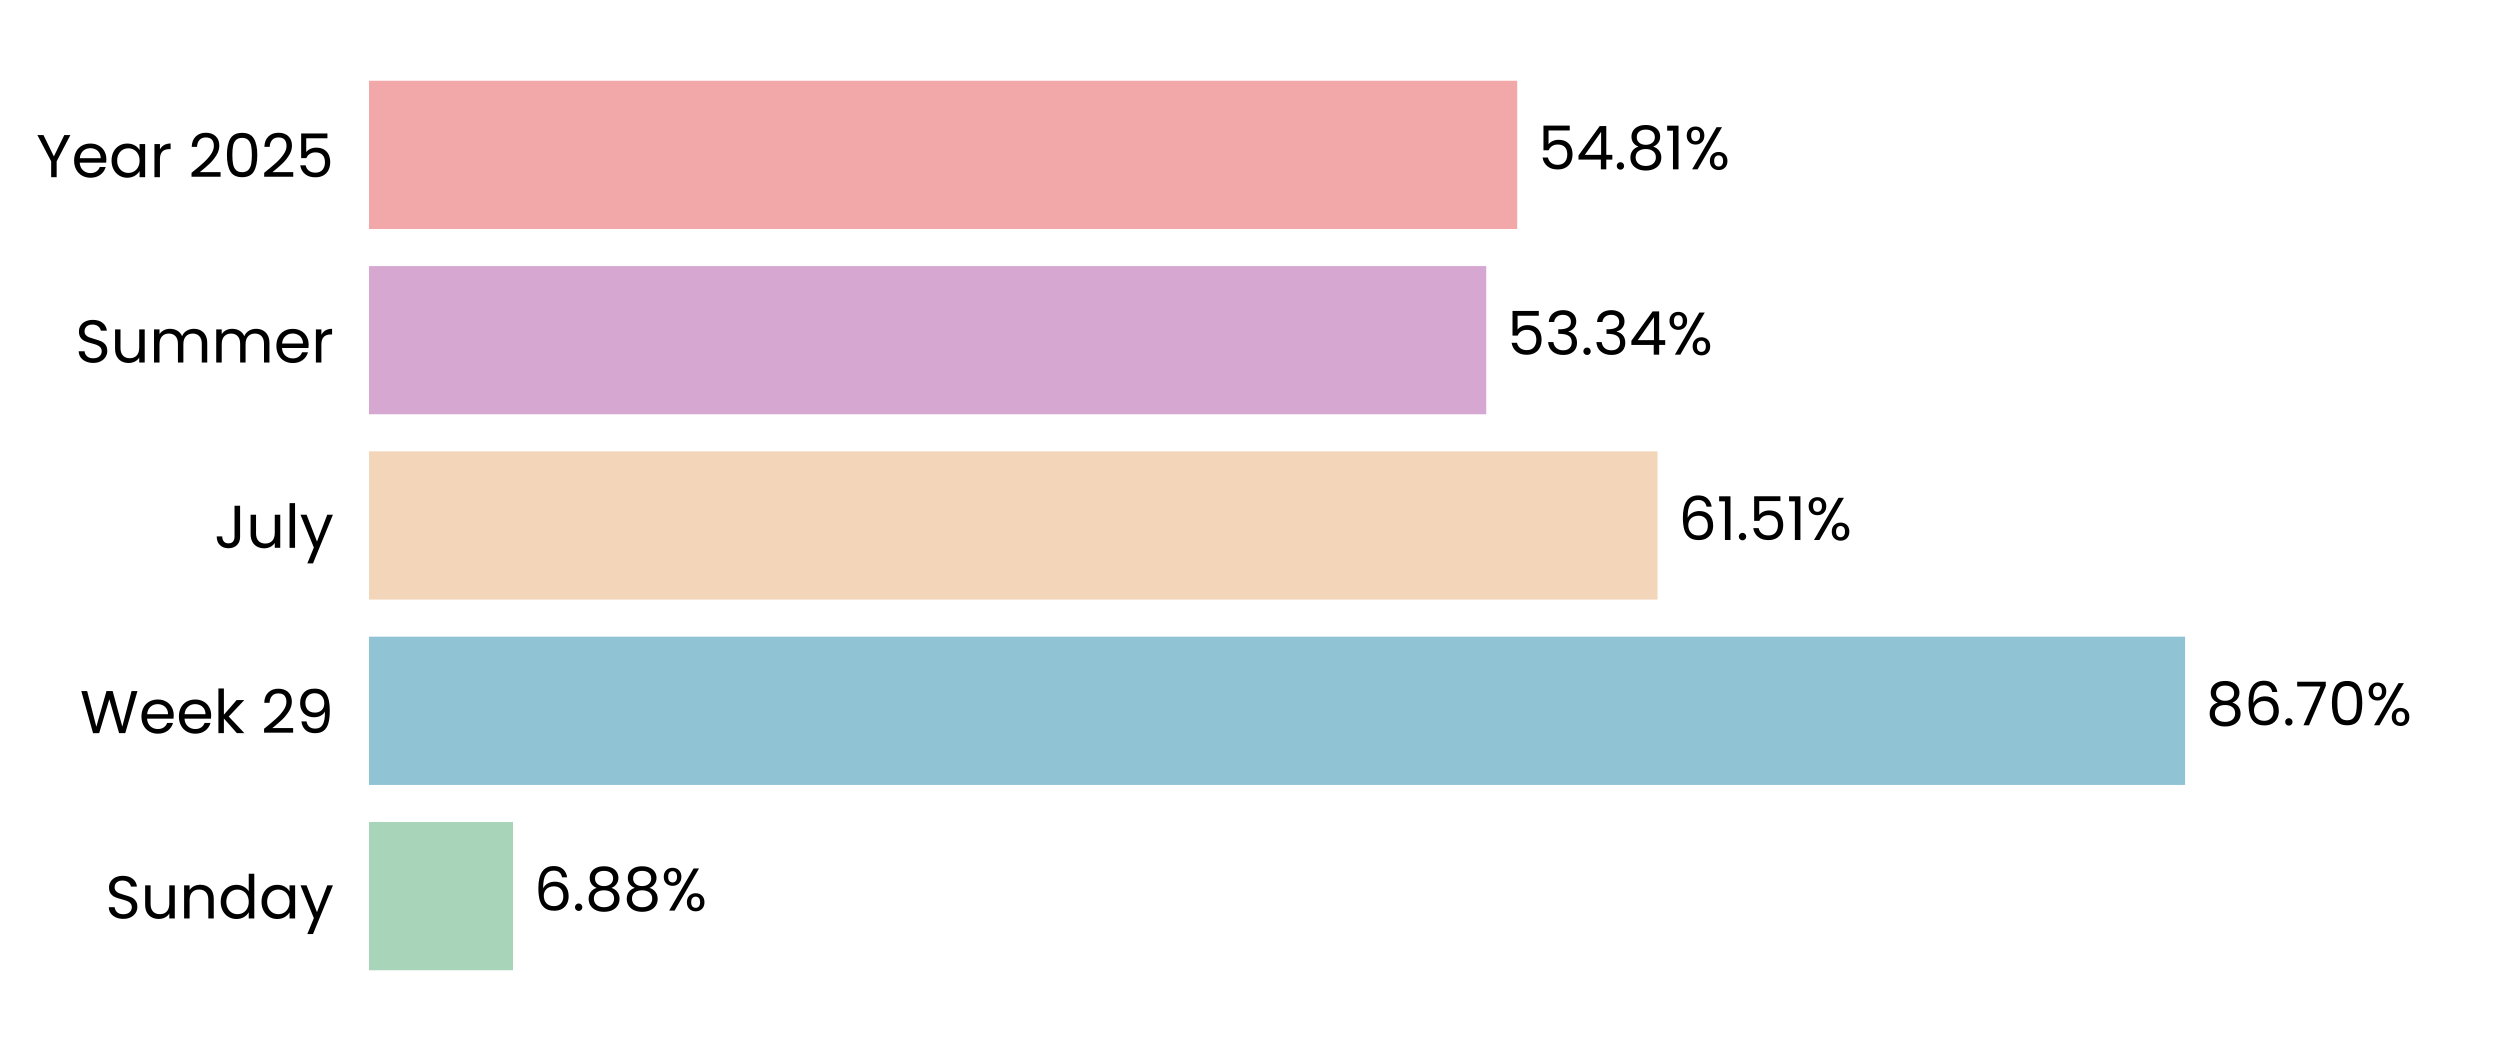
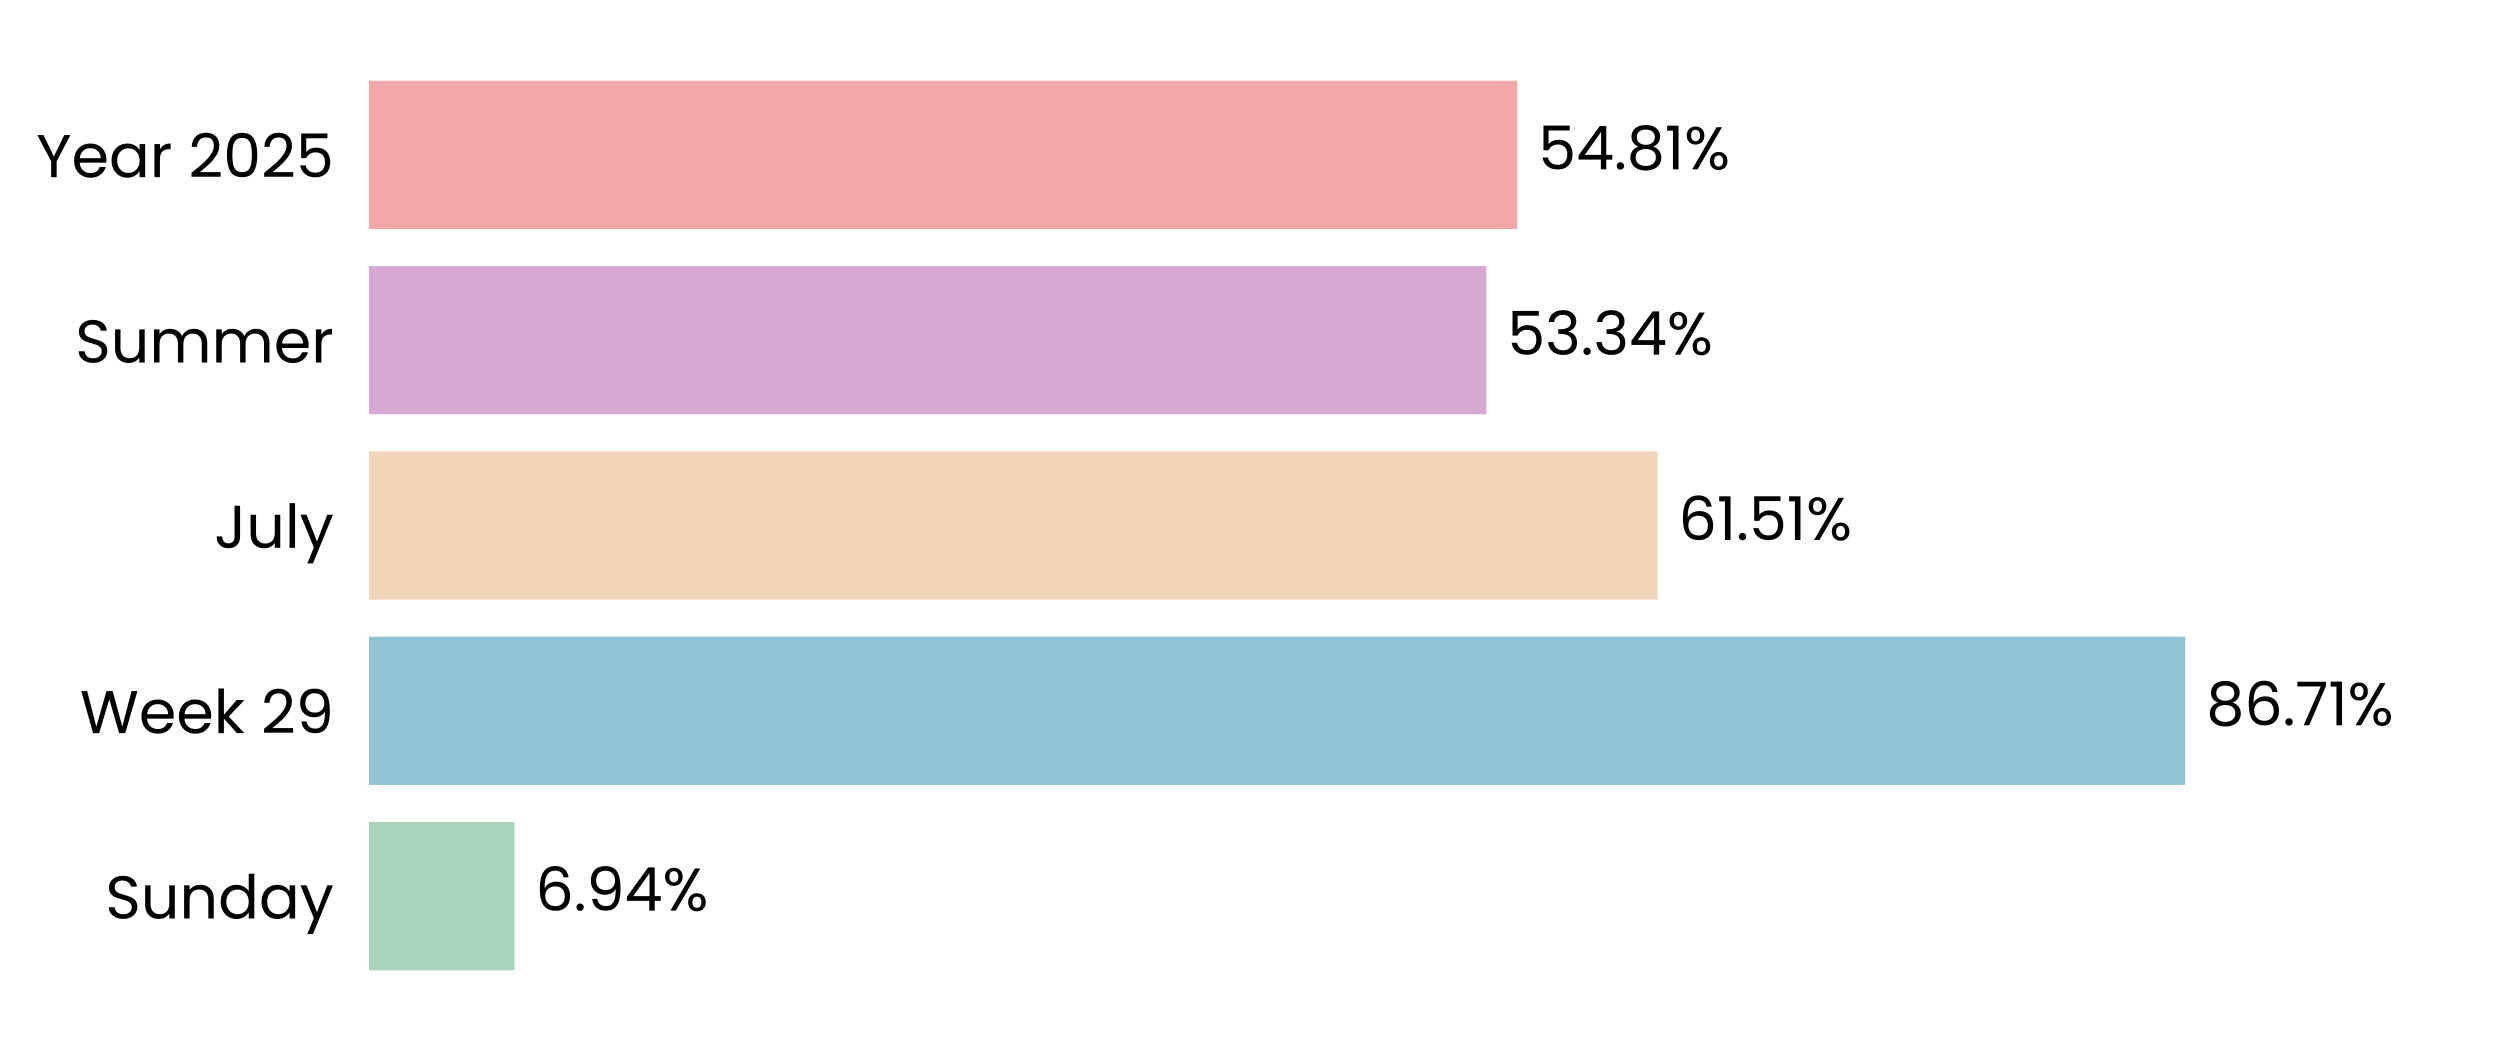
<svg xmlns="http://www.w3.org/2000/svg" xmlns:xlink="http://www.w3.org/1999/xlink" width="496.691pt" height="208.8pt" viewBox="0 0 496.691 208.8" version="1.1">
  <defs>
    <style type="text/css">*{stroke-linejoin: round; stroke-linecap: butt}</style>
  </defs>
  <g id="figure_1">
    <g id="patch_1">
      <path d="M 0 208.8  L 496.691 208.8  L 496.691 0  L 0 0  L 0 208.8  z " style="fill: none" />
    </g>
    <g id="axes_1">
      <g id="patch_2">
        <path d="M 73.311 201.6  L 489.491 201.6  L 489.491 7.2  L 73.311 7.2  L 73.311 201.6  z " style="fill: none" />
      </g>
      <g id="patch_3">
-         <path d="M 73.311 192.764  L 101.924 192.764  L 101.924 163.309  L 73.311 163.309  z " clip-path="url(#p1b3a533296)" style="fill: #a8d5ba" />
+         <path d="M 73.311 192.764  L 102.213 192.764  L 102.213 163.309  L 73.311 163.309  z " clip-path="url(#p692b498045)" style="fill: #a8d5ba" />
      </g>
      <g id="patch_4">
-         <path d="M 73.311 155.945  L 434.124 155.945  L 434.124 126.491  L 73.311 126.491  z " clip-path="url(#p1b3a533296)" style="fill: #90c3d4" />
+         <path d="M 73.311 155.945  L 434.166 155.945  L 434.166 126.491  L 73.311 126.491  z " clip-path="url(#p692b498045)" style="fill: #90c3d4" />
      </g>
      <g id="patch_5">
-         <path d="M 73.311 119.127  L 329.312 119.127  L 329.312 89.673  L 73.311 89.673  z " clip-path="url(#p1b3a533296)" style="fill: #f3d6ba" />
+         <path d="M 73.311 119.127  L 329.322 119.127  L 329.322 89.673  L 73.311 89.673  z " clip-path="url(#p692b498045)" style="fill: #f3d6ba" />
      </g>
      <g id="patch_6">
-         <path d="M 73.311 82.309  L 295.283 82.309  L 295.283 52.855  L 73.311 52.855  z " clip-path="url(#p1b3a533296)" style="fill: #d6a8d1" />
+         <path d="M 73.311 82.309  L 295.286 82.309  L 295.286 52.855  L 73.311 52.855  z " clip-path="url(#p692b498045)" style="fill: #d6a8d1" />
      </g>
      <g id="patch_7">
-         <path d="M 73.311 45.491  L 301.433 45.491  L 301.433 16.036  L 73.311 16.036  z " clip-path="url(#p1b3a533296)" style="fill: #f2a8a8" />
+         <path d="M 73.311 45.491  L 301.434 45.491  L 301.434 16.036  L 73.311 16.036  z " clip-path="url(#p692b498045)" style="fill: #f2a8a8" />
      </g>
      <g id="matplotlib.axis_1">
        <g id="ytick_1">
          <g id="text_1">
            <g transform="translate(20.92875 182.4764) scale(0.12 -0.12)">
              <defs>
                <path id="Poppins-Regular-53" d="M 1907 -45  Q 1466 -45 1117 112  Q 768 269 569 547  Q 371 826 365 1190  L 986 1190  Q 1018 877 1245 662  Q 1472 448 1907 448  Q 2323 448 2563 656  Q 2803 864 2803 1190  Q 2803 1446 2662 1606  Q 2522 1766 2310 1849  Q 2099 1933 1741 2029  Q 1299 2144 1033 2259  Q 768 2374 579 2620  Q 390 2867 390 3283  Q 390 3648 576 3929  Q 762 4211 1098 4364  Q 1434 4518 1869 4518  Q 2496 4518 2896 4204  Q 3296 3891 3347 3373  L 2707 3373  Q 2675 3629 2438 3824  Q 2202 4019 1811 4019  Q 1446 4019 1216 3830  Q 986 3642 986 3302  Q 986 3059 1123 2905  Q 1261 2752 1462 2672  Q 1664 2592 2029 2490  Q 2470 2368 2739 2249  Q 3008 2131 3200 1884  Q 3392 1638 3392 1216  Q 3392 890 3219 602  Q 3046 314 2707 134  Q 2368 -45 1907 -45  z " transform="scale(0.015625)" />
                <path id="Poppins-Regular-75" d="M 3603 3507  L 3603 0  L 3021 0  L 3021 518  Q 2854 250 2556 99  Q 2259 -51 1901 -51  Q 1491 -51 1164 118  Q 838 288 649 627  Q 461 966 461 1453  L 461 3507  L 1037 3507  L 1037 1530  Q 1037 1011 1299 732  Q 1562 454 2016 454  Q 2483 454 2752 742  Q 3021 1030 3021 1581  L 3021 3507  L 3603 3507  z " transform="scale(0.015625)" />
                <path id="Poppins-Regular-6e" d="M 2202 3571  Q 2842 3571 3238 3184  Q 3635 2797 3635 2067  L 3635 0  L 3059 0  L 3059 1984  Q 3059 2509 2796 2787  Q 2534 3066 2080 3066  Q 1619 3066 1347 2778  Q 1075 2490 1075 1939  L 1075 0  L 493 0  L 493 3507  L 1075 3507  L 1075 3008  Q 1248 3277 1545 3424  Q 1843 3571 2202 3571  z " transform="scale(0.015625)" />
                <path id="Poppins-Regular-64" d="M 275 1766  Q 275 2304 492 2710  Q 710 3117 1091 3341  Q 1472 3565 1946 3565  Q 2355 3565 2707 3376  Q 3059 3187 3245 2880  L 3245 4736  L 3834 4736  L 3834 0  L 3245 0  L 3245 659  Q 3072 346 2733 144  Q 2394 -58 1939 -58  Q 1472 -58 1091 172  Q 710 403 492 819  Q 275 1235 275 1766  z M 3245 1760  Q 3245 2157 3085 2451  Q 2925 2746 2653 2902  Q 2381 3059 2054 3059  Q 1728 3059 1459 2905  Q 1190 2752 1030 2457  Q 870 2163 870 1766  Q 870 1363 1030 1065  Q 1190 768 1459 611  Q 1728 454 2054 454  Q 2381 454 2653 611  Q 2925 768 3085 1065  Q 3245 1363 3245 1760  z " transform="scale(0.015625)" />
                <path id="Poppins-Regular-61" d="M 275 1766  Q 275 2304 492 2710  Q 710 3117 1091 3341  Q 1472 3565 1939 3565  Q 2400 3565 2739 3366  Q 3078 3168 3245 2867  L 3245 3507  L 3834 3507  L 3834 0  L 3245 0  L 3245 653  Q 3072 346 2729 144  Q 2387 -58 1933 -58  Q 1466 -58 1088 172  Q 710 403 492 819  Q 275 1235 275 1766  z M 3245 1760  Q 3245 2157 3085 2451  Q 2925 2746 2653 2902  Q 2381 3059 2054 3059  Q 1728 3059 1459 2905  Q 1190 2752 1030 2457  Q 870 2163 870 1766  Q 870 1363 1030 1065  Q 1190 768 1459 611  Q 1728 454 2054 454  Q 2381 454 2653 611  Q 2925 768 3085 1065  Q 3245 1363 3245 1760  z " transform="scale(0.015625)" />
                <path id="Poppins-Regular-79" d="M 3514 3507  L 1402 -1651  L 800 -1651  L 1491 38  L 77 3507  L 723 3507  L 1824 666  L 2912 3507  L 3514 3507  z " transform="scale(0.015625)" />
              </defs>
              <use xlink:href="#Poppins-Regular-53" />
              <use xlink:href="#Poppins-Regular-75" transform="translate(58.7 0)" />
              <use xlink:href="#Poppins-Regular-6e" transform="translate(122.7 0)" />
              <use xlink:href="#Poppins-Regular-64" transform="translate(186.7 0)" />
              <use xlink:href="#Poppins-Regular-61" transform="translate(254.3 0)" />
              <use xlink:href="#Poppins-Regular-79" transform="translate(321.8999 0)" />
            </g>
          </g>
        </g>
        <g id="ytick_2">
          <g id="text_2">
            <g transform="translate(15.87562 145.6582) scale(0.12 -0.12)">
              <defs>
                <path id="Poppins-Regular-57" d="M 6099 4461  L 4806 0  L 4154 0  L 3117 3590  L 2042 0  L 1395 -6  L 147 4461  L 768 4461  L 1741 678  L 2816 4461  L 3469 4461  L 4493 691  L 5472 4461  L 6099 4461  z " transform="scale(0.015625)" />
                <path id="Poppins-Regular-65" d="M 3693 1888  Q 3693 1722 3674 1536  L 870 1536  Q 902 1018 1225 726  Q 1549 435 2010 435  Q 2387 435 2640 611  Q 2893 787 2995 1082  L 3622 1082  Q 3482 576 3059 259  Q 2637 -58 2010 -58  Q 1510 -58 1116 166  Q 723 390 499 803  Q 275 1216 275 1760  Q 275 2304 492 2713  Q 710 3123 1104 3344  Q 1498 3565 2010 3565  Q 2509 3565 2893 3347  Q 3277 3130 3485 2749  Q 3693 2368 3693 1888  z M 3091 2010  Q 3091 2342 2944 2582  Q 2797 2822 2544 2947  Q 2291 3072 1984 3072  Q 1542 3072 1232 2790  Q 922 2509 877 2010  L 3091 2010  z " transform="scale(0.015625)" />
                <path id="Poppins-Regular-6b" d="M 2451 0  L 1075 1549  L 1075 0  L 493 0  L 493 4736  L 1075 4736  L 1075 1952  L 2426 3507  L 3238 3507  L 1587 1760  L 3245 0  L 2451 0  z " transform="scale(0.015625)" />
                <path id="Poppins-Regular-20" transform="scale(0.015625)" />
                <path id="Poppins-Regular-32" d="M 326 467  Q 1139 1120 1600 1539  Q 2061 1958 2377 2416  Q 2694 2874 2694 3315  Q 2694 3731 2492 3971  Q 2291 4211 1843 4211  Q 1408 4211 1168 3939  Q 928 3667 909 3213  L 346 3213  Q 371 3930 780 4320  Q 1190 4710 1837 4710  Q 2496 4710 2883 4345  Q 3270 3981 3270 3341  Q 3270 2810 2953 2307  Q 2637 1805 2233 1424  Q 1830 1043 1203 538  L 3405 538  L 3405 51  L 326 51  L 326 467  z " transform="scale(0.015625)" />
                <path id="Poppins-Regular-39" d="M 1146 1242  Q 1210 877 1443 678  Q 1677 480 2074 480  Q 2605 480 2857 896  Q 3110 1312 3098 2298  Q 2963 2010 2649 1846  Q 2336 1683 1952 1683  Q 1523 1683 1187 1859  Q 851 2035 659 2374  Q 467 2714 467 3194  Q 467 3878 864 4297  Q 1261 4717 1990 4717  Q 2886 4717 3248 4134  Q 3610 3552 3610 2400  Q 3610 1594 3466 1069  Q 3322 544 2979 269  Q 2637 -6 2042 -6  Q 1389 -6 1024 346  Q 659 698 608 1242  L 1146 1242  z M 2048 2176  Q 2477 2176 2752 2441  Q 3027 2707 3027 3162  Q 3027 3642 2758 3936  Q 2490 4230 2003 4230  Q 1555 4230 1289 3948  Q 1024 3667 1024 3206  Q 1024 2739 1286 2457  Q 1549 2176 2048 2176  z " transform="scale(0.015625)" />
              </defs>
              <use xlink:href="#Poppins-Regular-57" />
              <use xlink:href="#Poppins-Regular-65" transform="translate(97.59999 0)" />
              <use xlink:href="#Poppins-Regular-65" transform="translate(159.6 0)" />
              <use xlink:href="#Poppins-Regular-6b" transform="translate(221.6 0)" />
              <use xlink:href="#Poppins-Regular-20" transform="translate(273.0999 0)" />
              <use xlink:href="#Poppins-Regular-32" transform="translate(299.7999 0)" />
              <use xlink:href="#Poppins-Regular-39" transform="translate(357.2999 0)" />
            </g>
          </g>
        </g>
        <g id="ytick_3">
          <g id="text_3">
            <g transform="translate(42.56437 108.84) scale(0.12 -0.12)">
              <defs>
                <path id="Poppins-Regular-4a" d="M 2739 4461  L 2739 1165  Q 2739 614 2400 284  Q 2061 -45 1504 -45  Q 941 -45 601 291  Q 262 627 262 1210  L 845 1210  Q 851 883 1014 678  Q 1178 474 1504 474  Q 1830 474 1990 669  Q 2150 864 2150 1165  L 2150 4461  L 2739 4461  z " transform="scale(0.015625)" />
                <path id="Poppins-Regular-6c" d="M 1075 4736  L 1075 0  L 493 0  L 493 4736  L 1075 4736  z " transform="scale(0.015625)" />
              </defs>
              <use xlink:href="#Poppins-Regular-4a" />
              <use xlink:href="#Poppins-Regular-75" transform="translate(52.99999 0)" />
              <use xlink:href="#Poppins-Regular-6c" transform="translate(117 0)" />
              <use xlink:href="#Poppins-Regular-79" transform="translate(141.6 0)" />
            </g>
          </g>
        </g>
        <g id="ytick_4">
          <g id="text_4">
            <g transform="translate(14.95125 72.02182) scale(0.12 -0.12)">
              <defs>
                <path id="Poppins-Regular-6d" d="M 4710 3571  Q 5120 3571 5440 3401  Q 5760 3232 5945 2893  Q 6131 2554 6131 2067  L 6131 0  L 5555 0  L 5555 1984  Q 5555 2509 5296 2787  Q 5037 3066 4595 3066  Q 4141 3066 3872 2774  Q 3603 2483 3603 1933  L 3603 0  L 3027 0  L 3027 1984  Q 3027 2509 2768 2787  Q 2509 3066 2067 3066  Q 1613 3066 1344 2774  Q 1075 2483 1075 1933  L 1075 0  L 493 0  L 493 3507  L 1075 3507  L 1075 3002  Q 1248 3277 1539 3424  Q 1830 3571 2182 3571  Q 2624 3571 2963 3372  Q 3302 3174 3469 2790  Q 3616 3162 3955 3366  Q 4294 3571 4710 3571  z " transform="scale(0.015625)" />
                <path id="Poppins-Regular-72" d="M 1075 2938  Q 1229 3238 1513 3404  Q 1798 3571 2208 3571  L 2208 2970  L 2054 2970  Q 1075 2970 1075 1907  L 1075 0  L 493 0  L 493 3507  L 1075 3507  L 1075 2938  z " transform="scale(0.015625)" />
              </defs>
              <use xlink:href="#Poppins-Regular-53" />
              <use xlink:href="#Poppins-Regular-75" transform="translate(58.7 0)" />
              <use xlink:href="#Poppins-Regular-6d" transform="translate(122.7 0)" />
              <use xlink:href="#Poppins-Regular-6d" transform="translate(225.7 0)" />
              <use xlink:href="#Poppins-Regular-65" transform="translate(328.7 0)" />
              <use xlink:href="#Poppins-Regular-72" transform="translate(390.6999 0)" />
            </g>
          </g>
        </g>
        <g id="ytick_5">
          <g id="text_5">
            <g transform="translate(7.2 35.20364) scale(0.12 -0.12)">
              <defs>
                <path id="Poppins-Regular-59" d="M 3616 4461  L 2163 1683  L 2163 0  L 1581 0  L 1581 1683  L 122 4461  L 768 4461  L 1869 2202  L 2970 4461  L 3616 4461  z " transform="scale(0.015625)" />
                <path id="Poppins-Regular-30" d="M 397 2362  Q 397 3462 755 4080  Q 1114 4698 2010 4698  Q 2899 4698 3257 4080  Q 3616 3462 3616 2362  Q 3616 1242 3257 621  Q 2899 0 2010 0  Q 1114 0 755 621  Q 397 1242 397 2362  z M 3040 2362  Q 3040 2918 2966 3305  Q 2893 3693 2665 3929  Q 2438 4166 2010 4166  Q 1574 4166 1347 3929  Q 1120 3693 1046 3305  Q 973 2918 973 2362  Q 973 1786 1046 1395  Q 1120 1005 1347 768  Q 1574 531 2010 531  Q 2438 531 2665 768  Q 2893 1005 2966 1395  Q 3040 1786 3040 2362  z " transform="scale(0.015625)" />
                <path id="Poppins-Regular-35" d="M 3347 4122  L 1101 4122  L 1101 2662  Q 1248 2867 1536 2998  Q 1824 3130 2157 3130  Q 2688 3130 3021 2909  Q 3354 2688 3498 2339  Q 3642 1990 3642 1600  Q 3642 1139 3469 774  Q 3296 410 2941 198  Q 2586 -13 2061 -13  Q 1389 -13 973 332  Q 557 678 467 1254  L 1037 1254  Q 1120 890 1389 685  Q 1658 480 2067 480  Q 2573 480 2829 784  Q 3085 1088 3085 1587  Q 3085 2086 2829 2358  Q 2573 2630 2074 2630  Q 1734 2630 1481 2467  Q 1229 2304 1114 2022  L 563 2022  L 563 4634  L 3347 4634  L 3347 4122  z " transform="scale(0.015625)" />
              </defs>
              <use xlink:href="#Poppins-Regular-59" />
              <use xlink:href="#Poppins-Regular-65" transform="translate(58.39999 0)" />
              <use xlink:href="#Poppins-Regular-61" transform="translate(120.4 0)" />
              <use xlink:href="#Poppins-Regular-72" transform="translate(188 0)" />
              <use xlink:href="#Poppins-Regular-20" transform="translate(225.3 0)" />
              <use xlink:href="#Poppins-Regular-32" transform="translate(252 0)" />
              <use xlink:href="#Poppins-Regular-30" transform="translate(309.4999 0)" />
              <use xlink:href="#Poppins-Regular-32" transform="translate(372.2999 0)" />
              <use xlink:href="#Poppins-Regular-35" transform="translate(429.7999 0)" />
            </g>
          </g>
        </g>
      </g>
      <g id="text_6">
-         <g transform="translate(106.0854 180.9164) scale(0.12 -0.12)">
+         <g transform="translate(106.3744 180.9164) scale(0.12 -0.12)">
          <defs>
            <path id="Poppins-Regular-36" d="M 2976 3526  Q 2835 4237 2099 4237  Q 1530 4237 1248 3798  Q 966 3360 973 2355  Q 1120 2688 1462 2877  Q 1805 3066 2227 3066  Q 2886 3066 3280 2656  Q 3674 2246 3674 1523  Q 3674 1088 3504 742  Q 3334 397 2992 192  Q 2650 -13 2163 -13  Q 1504 -13 1133 281  Q 762 576 614 1094  Q 467 1613 467 2374  Q 467 4723 2106 4723  Q 2733 4723 3091 4384  Q 3450 4045 3514 3526  L 2976 3526  z M 2106 2573  Q 1830 2573 1587 2461  Q 1344 2349 1193 2121  Q 1043 1894 1043 1568  Q 1043 1082 1324 778  Q 1606 474 2131 474  Q 2579 474 2844 752  Q 3110 1030 3110 1504  Q 3110 2003 2854 2288  Q 2598 2573 2106 2573  z " transform="scale(0.015625)" />
            <path id="Poppins-Regular-2e" d="M 678 -38  Q 512 -38 397 77  Q 282 192 282 358  Q 282 525 397 640  Q 512 755 678 755  Q 838 755 950 640  Q 1062 525 1062 358  Q 1062 192 950 77  Q 838 -38 678 -38  z " transform="scale(0.015625)" />
-             <path id="Poppins-Regular-38" d="M 1242 2406  Q 883 2547 691 2816  Q 499 3085 499 3469  Q 499 3814 672 4092  Q 845 4371 1187 4534  Q 1530 4698 2016 4698  Q 2502 4698 2844 4534  Q 3187 4371 3363 4092  Q 3539 3814 3539 3469  Q 3539 3098 3340 2819  Q 3142 2541 2797 2406  Q 3194 2285 3427 1981  Q 3661 1677 3661 1248  Q 3661 832 3456 521  Q 3251 211 2876 41  Q 2502 -128 2016 -128  Q 1530 -128 1162 41  Q 794 211 589 521  Q 384 832 384 1248  Q 384 1677 614 1984  Q 845 2291 1242 2406  z M 2976 3398  Q 2976 3789 2720 4000  Q 2464 4211 2016 4211  Q 1574 4211 1318 4000  Q 1062 3789 1062 3392  Q 1062 3034 1328 2816  Q 1594 2598 2016 2598  Q 2445 2598 2710 2819  Q 2976 3040 2976 3398  z M 2016 2150  Q 1542 2150 1241 1929  Q 941 1709 941 1267  Q 941 858 1232 608  Q 1523 358 2016 358  Q 2509 358 2797 608  Q 3085 858 3085 1267  Q 3085 1696 2790 1923  Q 2496 2150 2016 2150  z " transform="scale(0.015625)" />
+             <path id="Poppins-Regular-34" d="M 256 1030  L 256 1472  L 2502 4582  L 3200 4582  L 3200 1536  L 3840 1536  L 3840 1030  L 3200 1030  L 3200 0  L 2624 0  L 2624 1030  L 256 1030  z M 2650 3974  L 928 1536  L 2650 1536  L 2650 3974  z " transform="scale(0.015625)" />
            <path id="Poppins-Regular-25" d="M 269 3584  Q 269 4019 531 4278  Q 794 4538 1203 4538  Q 1613 4538 1875 4278  Q 2138 4019 2138 3584  Q 2138 3142 1875 2883  Q 1613 2624 1203 2624  Q 794 2624 531 2883  Q 269 3142 269 3584  z M 4006 4467  L 1414 0  L 838 0  L 3430 4467  L 4006 4467  z M 1203 4179  Q 986 4179 861 4028  Q 736 3878 736 3584  Q 736 3290 861 3136  Q 986 2982 1203 2982  Q 1421 2982 1549 3139  Q 1677 3296 1677 3584  Q 1677 3878 1549 4028  Q 1421 4179 1203 4179  z M 2720 883  Q 2720 1325 2982 1584  Q 3245 1843 3654 1843  Q 4064 1843 4323 1584  Q 4582 1325 4582 883  Q 4582 448 4323 185  Q 4064 -77 3654 -77  Q 3245 -77 2982 182  Q 2720 442 2720 883  z M 3648 1478  Q 3430 1478 3302 1328  Q 3174 1178 3174 883  Q 3174 595 3302 444  Q 3430 294 3648 294  Q 3866 294 3994 444  Q 4122 595 4122 883  Q 4122 1178 3994 1328  Q 3866 1478 3648 1478  z " transform="scale(0.015625)" />
          </defs>
          <use xlink:href="#Poppins-Regular-36" />
          <use xlink:href="#Poppins-Regular-2e" transform="translate(63.49999 0)" />
-           <use xlink:href="#Poppins-Regular-38" transform="translate(84.49997 0)" />
-           <use xlink:href="#Poppins-Regular-38" transform="translate(147.6 0)" />
-           <use xlink:href="#Poppins-Regular-25" transform="translate(210.7 0)" />
+           <use xlink:href="#Poppins-Regular-39" transform="translate(84.49997 0)" />
+           <use xlink:href="#Poppins-Regular-34" transform="translate(147.5 0)" />
+           <use xlink:href="#Poppins-Regular-25" transform="translate(210.3999 0)" />
        </g>
      </g>
      <g id="text_7">
-         <g transform="translate(438.2862 144.0982) scale(0.12 -0.12)">
+         <g transform="translate(438.3275 144.0982) scale(0.12 -0.12)">
          <defs>
+             <path id="Poppins-Regular-38" d="M 1242 2406  Q 883 2547 691 2816  Q 499 3085 499 3469  Q 499 3814 672 4092  Q 845 4371 1187 4534  Q 1530 4698 2016 4698  Q 2502 4698 2844 4534  Q 3187 4371 3363 4092  Q 3539 3814 3539 3469  Q 3539 3098 3340 2819  Q 3142 2541 2797 2406  Q 3194 2285 3427 1981  Q 3661 1677 3661 1248  Q 3661 832 3456 521  Q 3251 211 2876 41  Q 2502 -128 2016 -128  Q 1530 -128 1162 41  Q 794 211 589 521  Q 384 832 384 1248  Q 384 1677 614 1984  Q 845 2291 1242 2406  z M 2976 3398  Q 2976 3789 2720 4000  Q 2464 4211 2016 4211  Q 1574 4211 1318 4000  Q 1062 3789 1062 3392  Q 1062 3034 1328 2816  Q 1594 2598 2016 2598  Q 2445 2598 2710 2819  Q 2976 3040 2976 3398  z M 2016 2150  Q 1542 2150 1241 1929  Q 941 1709 941 1267  Q 941 858 1232 608  Q 1523 358 2016 358  Q 2509 358 2797 608  Q 3085 858 3085 1267  Q 3085 1696 2790 1923  Q 2496 2150 2016 2150  z " transform="scale(0.015625)" />
            <path id="Poppins-Regular-37" d="M 3245 4173  L 1466 0  L 877 0  L 2682 4115  L 211 4115  L 211 4614  L 3245 4614  L 3245 4173  z " transform="scale(0.015625)" />
+             <path id="Poppins-Regular-31" d="M 243 4096  L 243 4627  L 1446 4627  L 1446 0  L 858 0  L 858 4096  L 243 4096  z " transform="scale(0.015625)" />
          </defs>
          <use xlink:href="#Poppins-Regular-38" />
          <use xlink:href="#Poppins-Regular-36" transform="translate(63.09999 0)" />
          <use xlink:href="#Poppins-Regular-2e" transform="translate(126.6 0)" />
          <use xlink:href="#Poppins-Regular-37" transform="translate(147.6 0)" />
-           <use xlink:href="#Poppins-Regular-30" transform="translate(202.2 0)" />
-           <use xlink:href="#Poppins-Regular-25" transform="translate(264.9999 0)" />
+           <use xlink:href="#Poppins-Regular-31" transform="translate(202.2 0)" />
+           <use xlink:href="#Poppins-Regular-25" transform="translate(234.1999 0)" />
        </g>
      </g>
      <g id="text_8">
-         <g transform="translate(333.4741 107.28) scale(0.12 -0.12)">
-           <defs>
-             <path id="Poppins-Regular-31" d="M 243 4096  L 243 4627  L 1446 4627  L 1446 0  L 858 0  L 858 4096  L 243 4096  z " transform="scale(0.015625)" />
-           </defs>
+         <g transform="translate(333.4834 107.28) scale(0.12 -0.12)">
          <use xlink:href="#Poppins-Regular-36" />
          <use xlink:href="#Poppins-Regular-31" transform="translate(63.49999 0)" />
          <use xlink:href="#Poppins-Regular-2e" transform="translate(95.49997 0)" />
          <use xlink:href="#Poppins-Regular-35" transform="translate(116.5 0)" />
          <use xlink:href="#Poppins-Regular-31" transform="translate(179.2999 0)" />
          <use xlink:href="#Poppins-Regular-25" transform="translate(211.2999 0)" />
        </g>
      </g>
      <g id="text_9">
-         <g transform="translate(299.4451 70.46182) scale(0.12 -0.12)">
+         <g transform="translate(299.4483 70.46182) scale(0.12 -0.12)">
          <defs>
            <path id="Poppins-Regular-33" d="M 384 3462  Q 429 4051 838 4384  Q 1248 4717 1901 4717  Q 2336 4717 2653 4560  Q 2970 4403 3133 4134  Q 3296 3866 3296 3526  Q 3296 3130 3069 2842  Q 2842 2554 2477 2470  L 2477 2438  Q 2893 2336 3136 2035  Q 3379 1734 3379 1248  Q 3379 883 3212 592  Q 3046 301 2713 134  Q 2381 -32 1914 -32  Q 1235 -32 800 323  Q 365 678 314 1331  L 877 1331  Q 922 947 1190 704  Q 1459 461 1907 461  Q 2355 461 2588 694  Q 2822 928 2822 1299  Q 2822 1779 2502 1990  Q 2182 2202 1536 2202  L 1389 2202  L 1389 2688  L 1542 2688  Q 2131 2694 2432 2883  Q 2733 3072 2733 3469  Q 2733 3808 2512 4013  Q 2291 4218 1882 4218  Q 1485 4218 1241 4013  Q 998 3808 954 3462  L 384 3462  z " transform="scale(0.015625)" />
-             <path id="Poppins-Regular-34" d="M 256 1030  L 256 1472  L 2502 4582  L 3200 4582  L 3200 1536  L 3840 1536  L 3840 1030  L 3200 1030  L 3200 0  L 2624 0  L 2624 1030  L 256 1030  z M 2650 3974  L 928 1536  L 2650 1536  L 2650 3974  z " transform="scale(0.015625)" />
          </defs>
          <use xlink:href="#Poppins-Regular-35" />
          <use xlink:href="#Poppins-Regular-33" transform="translate(62.79999 0)" />
          <use xlink:href="#Poppins-Regular-2e" transform="translate(121.7 0)" />
          <use xlink:href="#Poppins-Regular-33" transform="translate(142.7 0)" />
          <use xlink:href="#Poppins-Regular-34" transform="translate(201.6 0)" />
          <use xlink:href="#Poppins-Regular-25" transform="translate(264.5 0)" />
        </g>
      </g>
      <g id="text_10">
-         <g transform="translate(305.5953 33.64364) scale(0.12 -0.12)">
+         <g transform="translate(305.5961 33.64364) scale(0.12 -0.12)">
          <use xlink:href="#Poppins-Regular-35" />
          <use xlink:href="#Poppins-Regular-34" transform="translate(62.79999 0)" />
          <use xlink:href="#Poppins-Regular-2e" transform="translate(125.7 0)" />
          <use xlink:href="#Poppins-Regular-38" transform="translate(146.7 0)" />
          <use xlink:href="#Poppins-Regular-31" transform="translate(209.8 0)" />
          <use xlink:href="#Poppins-Regular-25" transform="translate(241.7999 0)" />
        </g>
      </g>
    </g>
  </g>
  <defs>
-     <clipPath id="p1b3a533296">
+     <clipPath id="p692b498045">
      <rect x="73.311" y="7.2" width="416.18" height="194.4" />
    </clipPath>
  </defs>
</svg>
